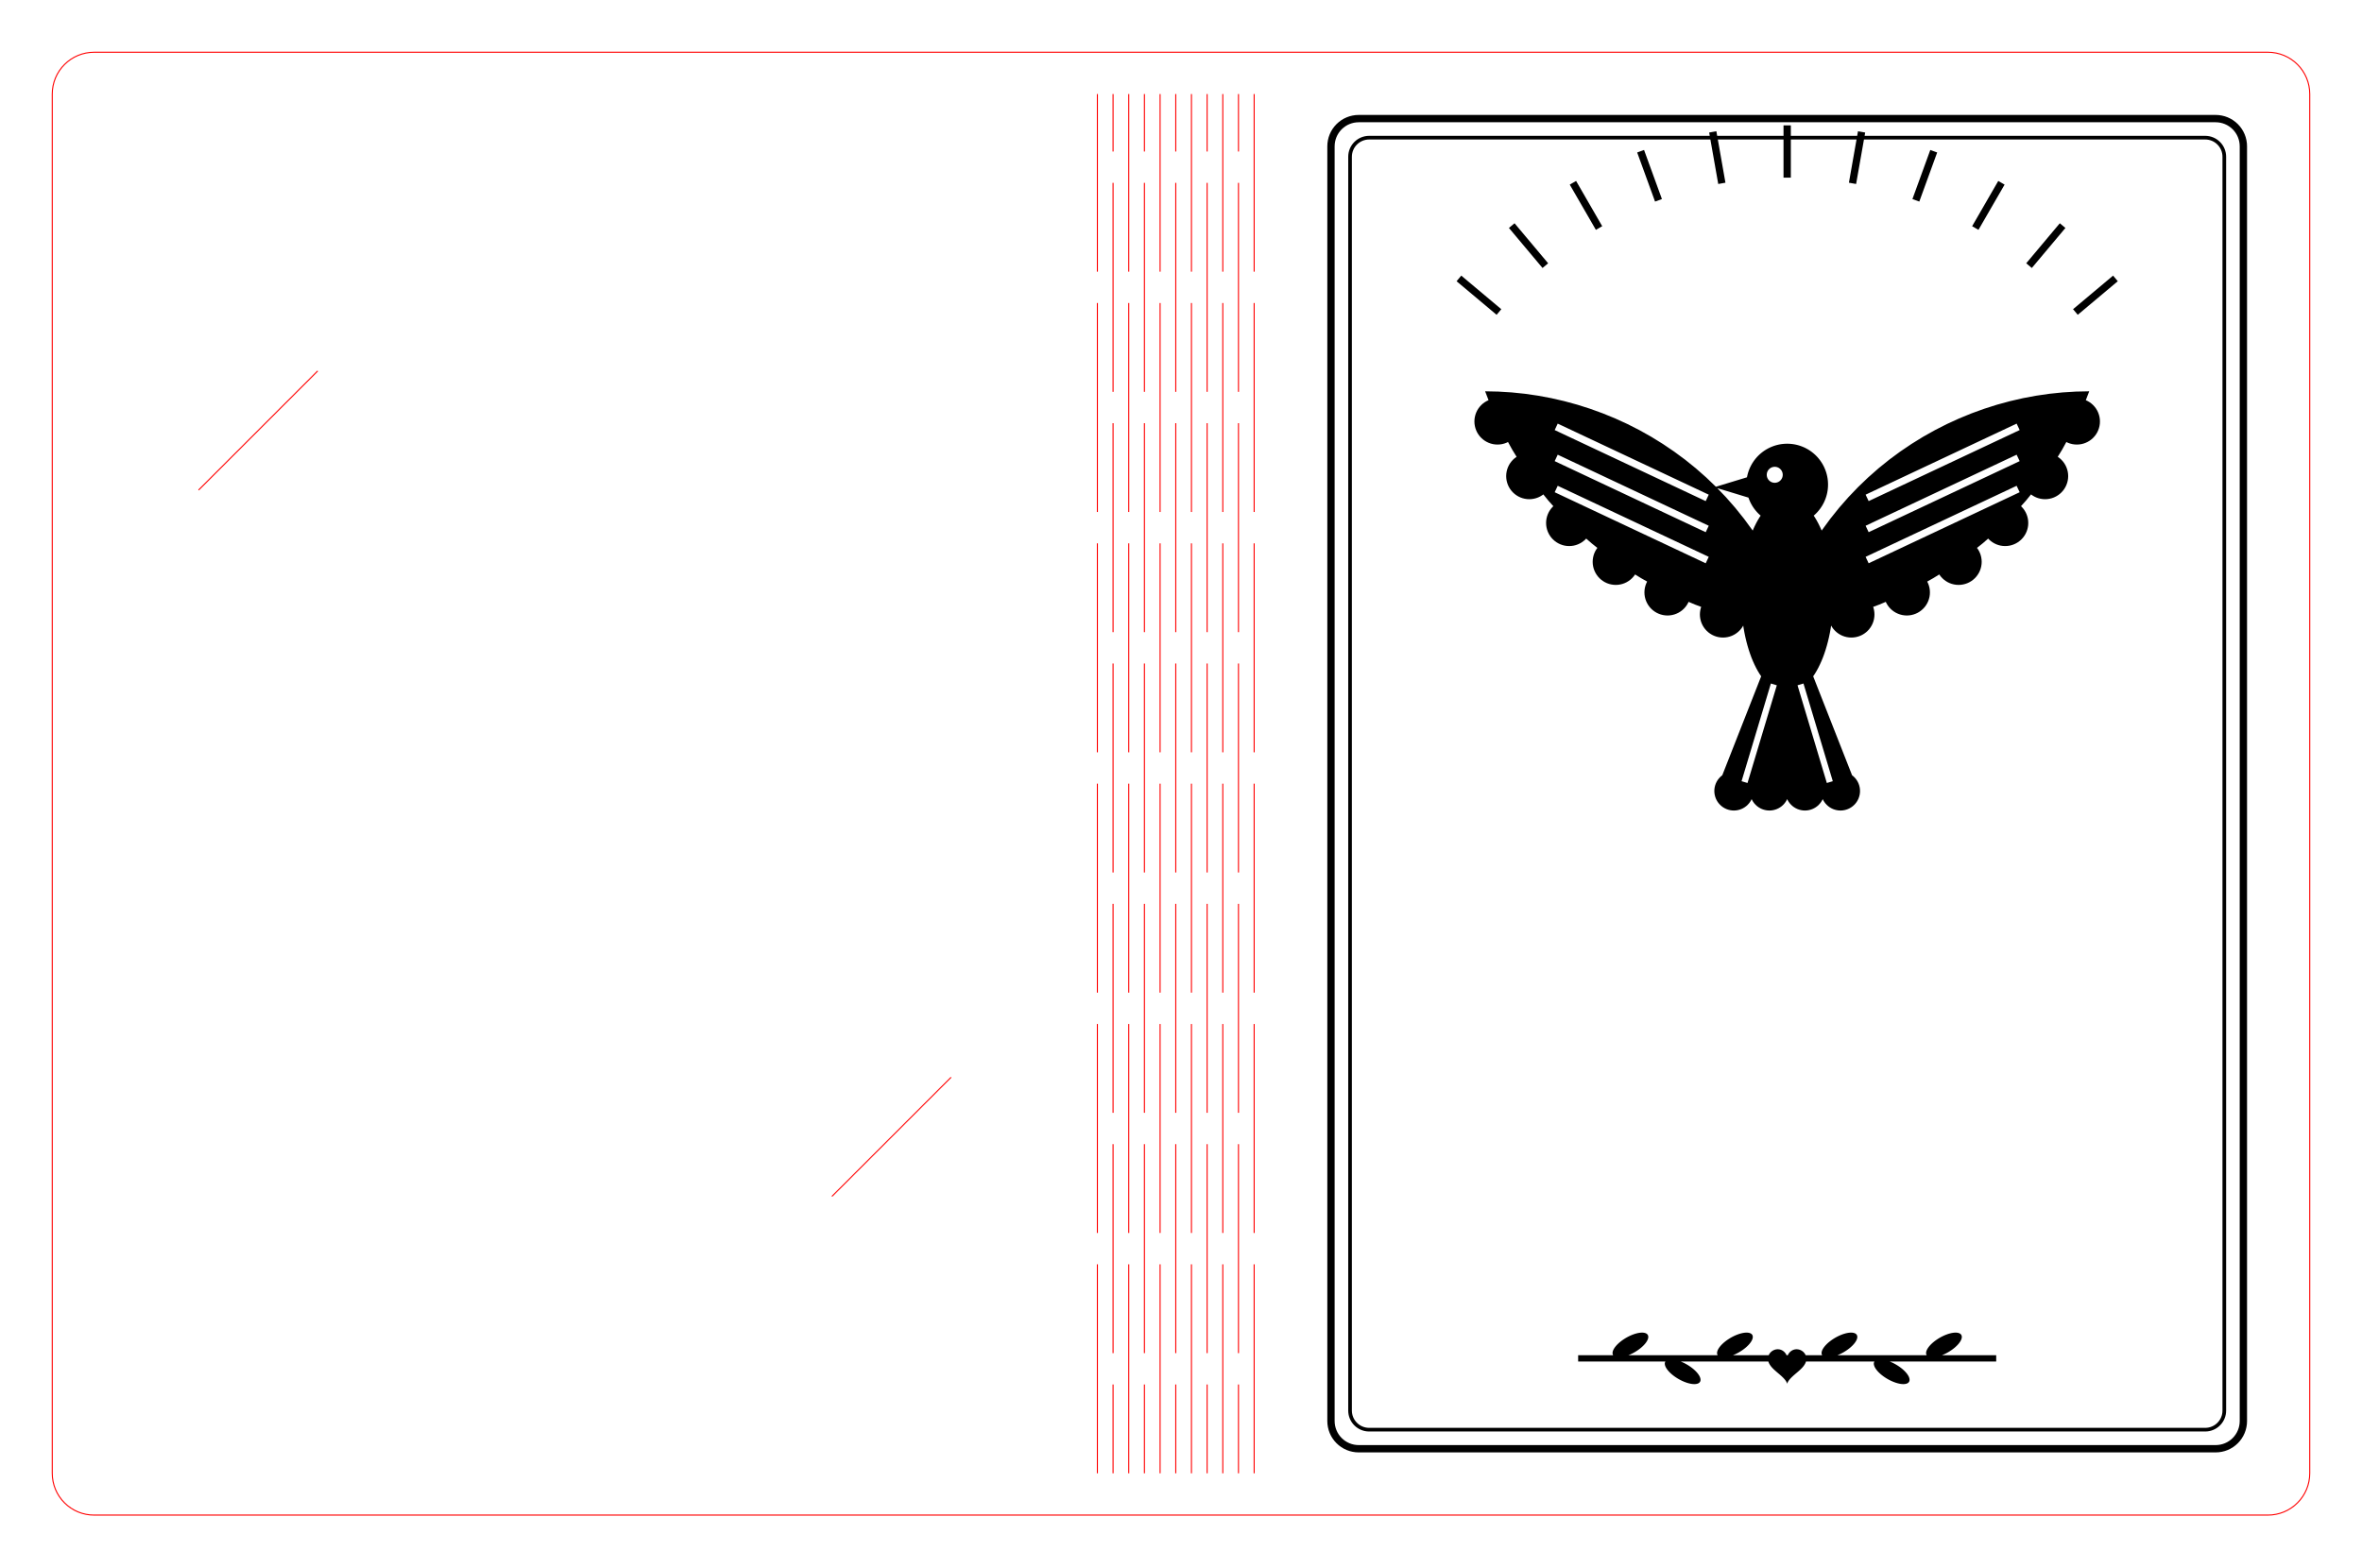
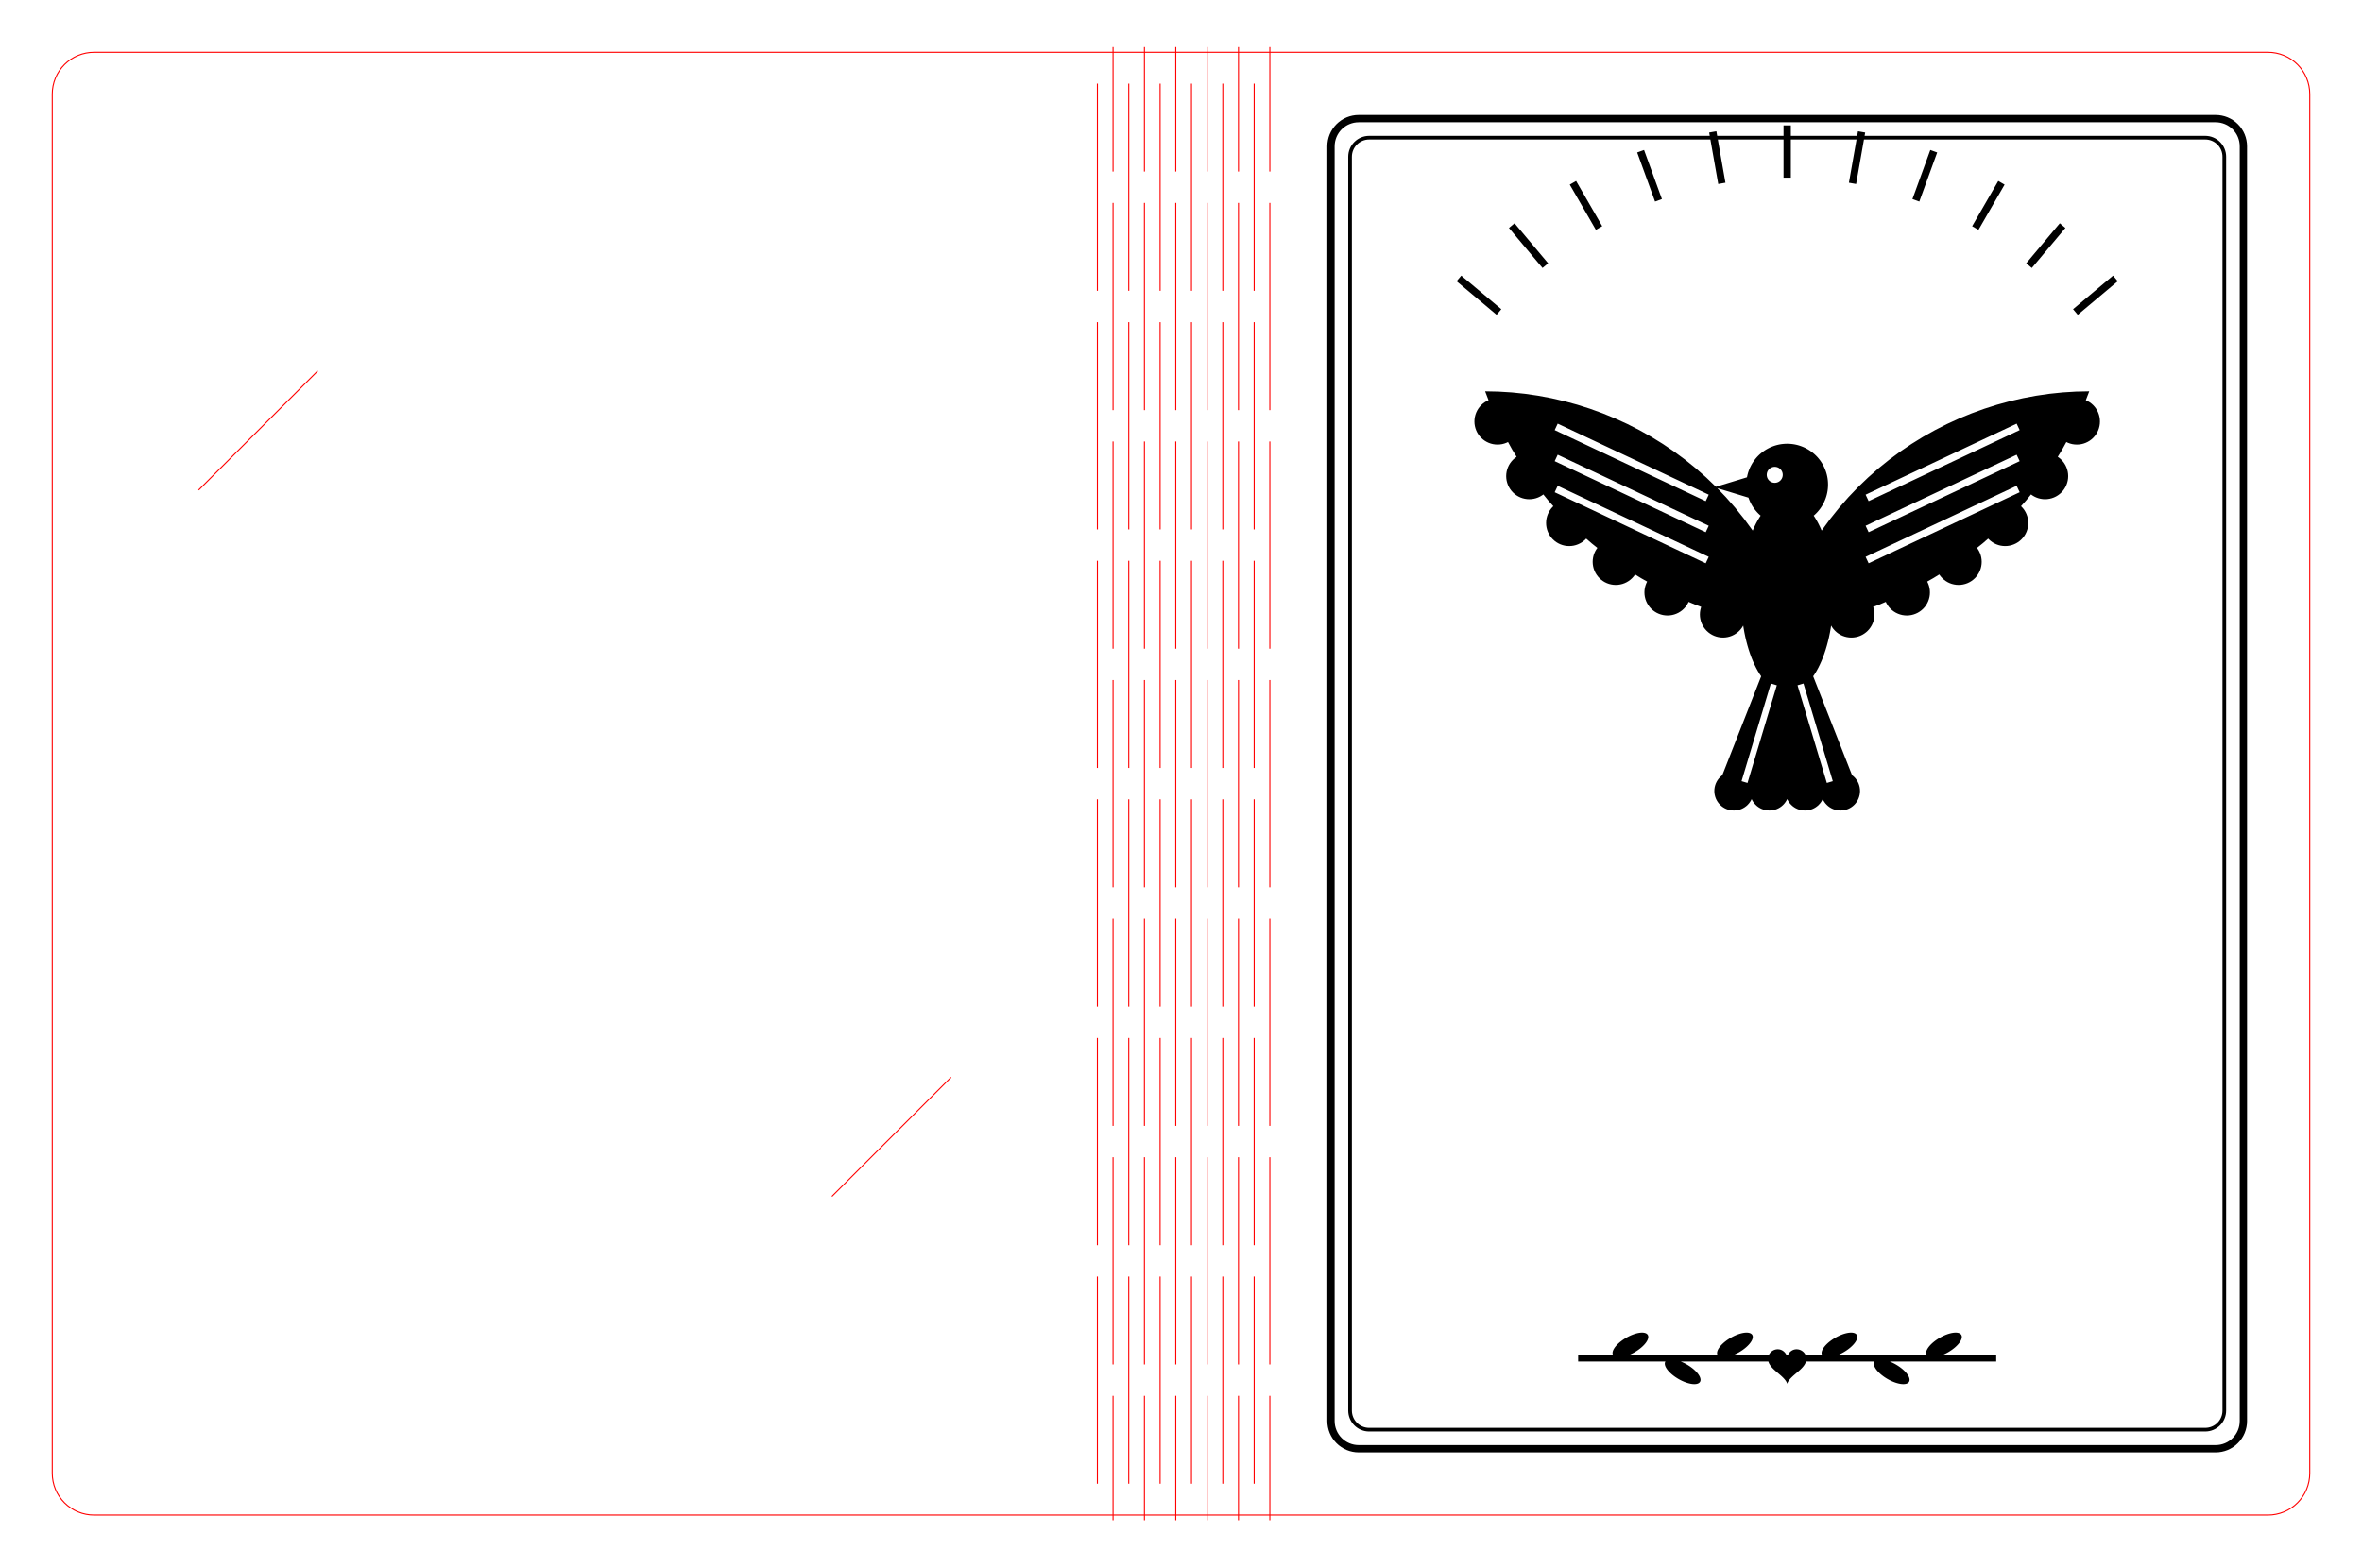
<svg xmlns="http://www.w3.org/2000/svg" width="226.0mm" height="150.0mm" viewBox="0 0 226.000 150.000">
  <g id="gravieren" fill="#000000" fill-rule="evenodd">
    <path d="M129.129,138.871 L128.852,138.772 L128.586,138.646 L128.333,138.494 L128.097,138.319 L127.879,138.121 L127.681,137.903 L127.506,137.667 L127.354,137.414 L127.228,137.148 L127.129,136.871 L127.058,136.585 L127.014,136.294 L127.000,136.000 L127.000,14.000 L127.014,13.706 L127.058,13.415 L127.129,13.129 L127.228,12.852 L127.354,12.586 L127.506,12.333 L127.681,12.097 L127.879,11.879 L128.097,11.681 L128.333,11.506 L128.586,11.354 L128.852,11.228 L129.129,11.129 L129.415,11.058 L129.706,11.014 L130.000,11.000 L212.000,11.000 L212.294,11.014 L212.585,11.058 L212.871,11.129 L213.148,11.228 L213.414,11.354 L213.667,11.506 L213.903,11.681 L214.121,11.879 L214.319,12.097 L214.494,12.333 L214.646,12.586 L214.772,12.852 L214.871,13.129 L214.942,13.415 L214.986,13.706 L215.000,14.000 L215.000,136.000 L214.986,136.294 L214.942,136.585 L214.871,136.871 L214.772,137.148 L214.646,137.414 L214.494,137.667 L214.319,137.903 L214.121,138.121 L213.903,138.319 L213.667,138.494 L213.414,138.646 L213.148,138.772 L212.871,138.871 L212.585,138.942 L212.294,138.986 L212.000,139.000 L130.000,139.000 L129.706,138.986 L129.415,138.942 Z M212.880,138.124 L213.084,138.028 L213.277,137.912 L213.459,137.777 L213.626,137.626 L213.777,137.459 L213.912,137.277 L214.028,137.084 L214.124,136.880 L214.200,136.667 L214.255,136.449 L214.288,136.225 L214.300,135.983 L214.300,14.017 L214.288,13.775 L214.255,13.551 L214.200,13.333 L214.124,13.120 L214.028,12.916 L213.912,12.723 L213.777,12.541 L213.626,12.374 L213.459,12.223 L213.277,12.088 L213.084,11.972 L212.880,11.876 L212.667,11.800 L212.449,11.745 L212.225,11.712 L211.983,11.700 L130.017,11.700 L129.775,11.712 L129.551,11.745 L129.333,11.800 L129.120,11.876 L128.916,11.972 L128.723,12.088 L128.541,12.223 L128.374,12.374 L128.223,12.541 L128.088,12.723 L127.972,12.916 L127.876,13.120 L127.800,13.333 L127.745,13.551 L127.712,13.775 L127.700,14.017 L127.700,135.983 L127.712,136.225 L127.745,136.449 L127.800,136.667 L127.876,136.880 L127.972,137.084 L128.088,137.277 L128.223,137.459 L128.374,137.626 L128.541,137.777 L128.723,137.912 L128.916,138.028 L129.120,138.124 L129.333,138.200 L129.551,138.255 L129.775,138.288 L130.017,138.300 L211.983,138.300 L212.225,138.288 L212.449,138.255 L212.667,138.200 Z M130.235,136.848 L130.057,136.764 L129.889,136.663 L129.731,136.546 L129.586,136.414 L129.454,136.269 L129.337,136.111 L129.236,135.943 L129.152,135.765 L129.086,135.581 L129.038,135.390 L129.010,135.196 L129.000,135.000 L129.000,15.000 L129.010,14.804 L129.038,14.610 L129.086,14.419 L129.152,14.235 L129.236,14.057 L129.337,13.889 L129.454,13.731 L129.586,13.586 L129.731,13.454 L129.889,13.337 L130.057,13.236 L130.235,13.152 L130.419,13.086 L130.610,13.038 L130.804,13.010 L131.000,13.000 L163.592,13.000 L163.536,12.684 L164.225,12.562 L164.302,13.000 L170.650,13.000 L170.650,12.000 L171.350,12.000 L171.350,13.000 L177.698,13.000 L177.775,12.562 L178.464,12.684 L178.408,13.000 L211.000,13.000 L211.196,13.010 L211.390,13.038 L211.581,13.086 L211.765,13.152 L211.943,13.236 L212.111,13.337 L212.269,13.454 L212.414,13.586 L212.546,13.731 L212.663,13.889 L212.764,14.057 L212.848,14.235 L212.914,14.419 L212.962,14.610 L212.990,14.804 L213.000,15.000 L213.000,135.000 L212.990,135.196 L212.962,135.390 L212.914,135.581 L212.848,135.765 L212.764,135.943 L212.663,136.111 L212.546,136.269 L212.414,136.414 L212.269,136.546 L212.111,136.663 L211.943,136.764 L211.765,136.848 L211.581,136.914 L211.390,136.962 L211.196,136.990 L211.000,137.000 L131.000,137.000 L130.804,136.990 L130.610,136.962 L130.419,136.914 Z M211.778,136.455 L211.916,136.372 L212.046,136.275 L212.166,136.166 L212.275,136.046 L212.372,135.916 L212.455,135.778 L212.524,135.631 L212.579,135.479 L212.618,135.322 L212.642,135.162 L212.650,134.991 L212.650,15.009 L212.642,14.838 L212.618,14.678 L212.579,14.521 L212.524,14.369 L212.455,14.222 L212.372,14.084 L212.275,13.954 L212.166,13.834 L212.046,13.725 L211.916,13.628 L211.778,13.545 L211.631,13.476 L211.479,13.421 L211.322,13.382 L211.162,13.358 L210.991,13.350 L178.347,13.350 L177.596,17.608 L176.907,17.486 L177.636,13.350 L171.350,13.350 L171.350,17.000 L170.650,17.000 L170.650,13.350 L164.364,13.350 L165.093,17.486 L164.404,17.608 L163.653,13.350 L131.009,13.350 L130.838,13.358 L130.678,13.382 L130.521,13.421 L130.369,13.476 L130.222,13.545 L130.084,13.628 L129.954,13.725 L129.834,13.834 L129.725,13.954 L129.628,14.084 L129.545,14.222 L129.476,14.369 L129.421,14.521 L129.382,14.678 L129.358,14.838 L129.350,15.009 L129.350,134.991 L129.358,135.162 L129.382,135.322 L129.421,135.479 L129.476,135.631 L129.545,135.778 L129.628,135.916 L129.725,136.046 L129.834,136.166 L129.954,136.275 L130.084,136.372 L130.222,136.455 L130.369,136.524 L130.521,136.579 L130.678,136.618 L130.838,136.642 L131.009,136.650 L210.991,136.650 L211.162,136.642 L211.322,136.618 L211.479,136.579 L211.631,136.524 Z M166.443,77.489 L166.265,77.534 L166.083,77.561 L165.900,77.570 L165.717,77.561 L165.535,77.534 L165.357,77.489 L165.184,77.428 L165.018,77.349 L164.861,77.255 L164.714,77.146 L164.578,77.022 L164.454,76.886 L164.345,76.739 L164.251,76.582 L164.172,76.416 L164.111,76.243 L164.066,76.065 L164.039,75.883 L164.030,75.700 L164.039,75.517 L164.066,75.335 L164.111,75.157 L164.172,74.984 L164.251,74.818 L164.345,74.661 L164.454,74.514 L164.578,74.378 L164.714,74.254 L164.790,74.198 L168.512,64.725 L168.367,64.510 L168.196,64.228 L168.032,63.928 L167.875,63.611 L167.725,63.279 L167.583,62.932 L167.450,62.570 L167.325,62.195 L167.209,61.807 L167.102,61.408 L167.004,60.998 L166.916,60.578 L166.838,60.150 L166.795,59.870 L166.696,60.035 L166.567,60.209 L166.421,60.369 L166.260,60.515 L166.086,60.644 L165.900,60.756 L165.704,60.849 L165.500,60.922 L165.289,60.974 L165.075,61.006 L164.858,61.017 L164.642,61.006 L164.427,60.974 L164.217,60.922 L164.012,60.849 L163.816,60.756 L163.630,60.644 L163.456,60.515 L163.295,60.369 L163.150,60.209 L163.021,60.035 L162.909,59.849 L162.816,59.652 L162.743,59.448 L162.691,59.238 L162.659,59.023 L162.648,58.807 L162.659,58.590 L162.691,58.376 L162.743,58.165 L162.773,58.081 L162.169,57.854 L161.565,57.600 L161.501,57.736 L161.389,57.922 L161.260,58.097 L161.114,58.257 L160.954,58.403 L160.779,58.532 L160.593,58.644 L160.397,58.736 L160.193,58.809 L159.983,58.862 L159.768,58.894 L159.552,58.905 L159.335,58.894 L159.120,58.862 L158.910,58.809 L158.706,58.736 L158.510,58.644 L158.324,58.532 L158.150,58.403 L157.989,58.257 L157.843,58.097 L157.714,57.922 L157.603,57.736 L157.510,57.540 L157.437,57.336 L157.384,57.126 L157.352,56.911 L157.342,56.695 L157.352,56.478 L157.384,56.263 L157.437,56.053 L157.510,55.849 L157.600,55.658 L157.022,55.331 L156.448,54.977 L156.437,54.996 L156.307,55.170 L156.162,55.330 L156.001,55.476 L155.827,55.605 L155.641,55.717 L155.445,55.810 L155.241,55.883 L155.030,55.935 L154.816,55.967 L154.599,55.978 L154.383,55.967 L154.168,55.935 L153.958,55.883 L153.753,55.810 L153.557,55.717 L153.371,55.605 L153.197,55.476 L153.036,55.330 L152.891,55.170 L152.762,54.996 L152.650,54.810 L152.557,54.613 L152.484,54.409 L152.432,54.199 L152.400,53.984 L152.389,53.768 L152.400,53.551 L152.432,53.337 L152.484,53.126 L152.557,52.922 L152.650,52.726 L152.762,52.540 L152.838,52.436 L152.300,52.006 L151.768,51.544 L151.705,51.613 L151.545,51.758 L151.370,51.888 L151.184,51.999 L150.988,52.092 L150.784,52.165 L150.574,52.218 L150.359,52.249 L150.143,52.260 L149.926,52.249 L149.711,52.218 L149.501,52.165 L149.297,52.092 L149.101,51.999 L148.915,51.888 L148.741,51.758 L148.580,51.613 L148.434,51.452 L148.305,51.278 L148.193,51.092 L148.101,50.896 L148.028,50.692 L147.975,50.481 L147.943,50.267 L147.933,50.050 L147.943,49.833 L147.975,49.619 L148.028,49.408 L148.101,49.204 L148.193,49.008 L148.305,48.822 L148.434,48.648 L148.580,48.487 L148.627,48.444 L148.144,47.902 L147.667,47.316 L147.551,47.402 L147.365,47.514 L147.169,47.607 L146.965,47.680 L146.755,47.732 L146.540,47.764 L146.323,47.775 L146.107,47.764 L145.892,47.732 L145.682,47.680 L145.478,47.607 L145.282,47.514 L145.096,47.402 L144.921,47.273 L144.761,47.128 L144.615,46.967 L144.486,46.793 L144.374,46.607 L144.282,46.411 L144.209,46.206 L144.156,45.996 L144.124,45.781 L144.113,45.565 L144.124,45.348 L144.156,45.134 L144.209,44.923 L144.282,44.719 L144.374,44.523 L144.486,44.337 L144.615,44.163 L144.761,44.002 L144.921,43.856 L145.096,43.727 L145.112,43.718 L144.697,43.042 L144.289,42.302 L144.129,42.378 L143.925,42.451 L143.715,42.504 L143.500,42.535 L143.284,42.546 L143.067,42.535 L142.852,42.504 L142.642,42.451 L142.438,42.378 L142.242,42.285 L142.056,42.174 L141.881,42.044 L141.721,41.899 L141.575,41.738 L141.446,41.564 L141.334,41.378 L141.242,41.182 L141.169,40.977 L141.116,40.767 L141.084,40.553 L141.074,40.336 L141.084,40.119 L141.116,39.905 L141.169,39.694 L141.242,39.490 L141.334,39.294 L141.446,39.108 L141.575,38.934 L141.721,38.773 L141.881,38.628 L142.056,38.498 L142.242,38.387 L142.426,38.300 L142.100,37.450 L143.375,37.477 L144.648,37.556 L145.917,37.687 L147.180,37.871 L148.437,38.106 L149.684,38.393 L150.920,38.730 L152.143,39.119 L153.351,39.557 L154.543,40.045 L155.716,40.582 L156.869,41.169 L158.000,41.804 L159.106,42.488 L160.187,43.219 L161.241,43.998 L162.265,44.824 L163.257,45.698 L164.181,46.584 L167.153,45.679 L167.165,45.612 L167.207,45.425 L167.258,45.240 L167.319,45.058 L167.388,44.879 L167.465,44.703 L167.552,44.532 L167.646,44.365 L167.749,44.203 L167.859,44.046 L167.978,43.895 L168.103,43.749 L168.235,43.610 L168.374,43.478 L168.520,43.353 L168.671,43.234 L168.828,43.124 L168.990,43.021 L169.157,42.927 L169.328,42.840 L169.504,42.763 L169.683,42.694 L169.865,42.633 L170.050,42.582 L170.237,42.540 L170.426,42.507 L170.617,42.484 L170.808,42.470 L171.000,42.465 L171.192,42.470 L171.383,42.484 L171.574,42.507 L171.763,42.540 L171.950,42.582 L172.135,42.633 L172.317,42.694 L172.496,42.763 L172.672,42.840 L172.843,42.927 L173.010,43.021 L173.172,43.124 L173.329,43.234 L173.480,43.353 L173.626,43.478 L173.765,43.610 L173.897,43.749 L174.022,43.895 L174.141,44.046 L174.251,44.203 L174.354,44.365 L174.448,44.532 L174.535,44.703 L174.612,44.879 L174.681,45.058 L174.742,45.240 L174.793,45.425 L174.835,45.612 L174.868,45.801 L174.891,45.992 L174.905,46.183 L174.910,46.375 L174.905,46.567 L174.891,46.758 L174.868,46.949 L174.835,47.138 L174.793,47.325 L174.742,47.510 L174.681,47.692 L174.612,47.871 L174.535,48.047 L174.448,48.218 L174.354,48.385 L174.251,48.547 L174.141,48.704 L174.022,48.855 L173.897,49.001 L173.765,49.140 L173.626,49.272 L173.538,49.348 L173.633,49.490 L173.804,49.772 L173.968,50.072 L174.125,50.389 L174.275,50.721 L174.299,50.779 L174.316,50.753 L175.124,49.652 L175.972,48.595 L176.859,47.583 L177.784,46.617 L178.743,45.698 L179.735,44.824 L180.759,43.998 L181.813,43.219 L182.894,42.488 L184.000,41.804 L185.131,41.169 L186.284,40.582 L187.457,40.045 L188.649,39.557 L189.857,39.119 L191.080,38.730 L192.316,38.393 L193.563,38.106 L194.820,37.871 L196.083,37.687 L197.352,37.556 L198.625,37.477 L199.900,37.450 L199.574,38.300 L199.758,38.387 L199.944,38.498 L200.119,38.628 L200.279,38.773 L200.425,38.934 L200.554,39.108 L200.666,39.294 L200.758,39.490 L200.831,39.694 L200.884,39.905 L200.916,40.119 L200.926,40.336 L200.916,40.553 L200.884,40.767 L200.831,40.977 L200.758,41.182 L200.666,41.378 L200.554,41.564 L200.425,41.738 L200.279,41.899 L200.119,42.044 L199.944,42.174 L199.758,42.285 L199.562,42.378 L199.358,42.451 L199.148,42.504 L198.933,42.535 L198.716,42.546 L198.500,42.535 L198.285,42.504 L198.075,42.451 L197.871,42.378 L197.711,42.302 L197.303,43.042 L196.888,43.718 L196.904,43.727 L197.079,43.856 L197.239,44.002 L197.385,44.163 L197.514,44.337 L197.626,44.523 L197.718,44.719 L197.791,44.923 L197.844,45.134 L197.876,45.348 L197.887,45.565 L197.876,45.781 L197.844,45.996 L197.791,46.206 L197.718,46.411 L197.626,46.607 L197.514,46.793 L197.385,46.967 L197.239,47.128 L197.079,47.273 L196.904,47.402 L196.718,47.514 L196.522,47.607 L196.318,47.680 L196.108,47.732 L195.893,47.764 L195.677,47.775 L195.460,47.764 L195.245,47.732 L195.035,47.680 L194.831,47.607 L194.635,47.514 L194.449,47.402 L194.333,47.316 L193.856,47.902 L193.373,48.444 L193.420,48.487 L193.566,48.648 L193.695,48.822 L193.807,49.008 L193.899,49.204 L193.972,49.408 L194.025,49.619 L194.057,49.833 L194.067,50.050 L194.057,50.267 L194.025,50.481 L193.972,50.692 L193.899,50.896 L193.807,51.092 L193.695,51.278 L193.566,51.452 L193.420,51.613 L193.259,51.758 L193.085,51.888 L192.899,51.999 L192.703,52.092 L192.499,52.165 L192.289,52.218 L192.074,52.249 L191.857,52.260 L191.641,52.249 L191.426,52.218 L191.216,52.165 L191.012,52.092 L190.816,51.999 L190.630,51.888 L190.455,51.758 L190.295,51.613 L190.232,51.544 L189.700,52.006 L189.162,52.436 L189.238,52.540 L189.350,52.726 L189.443,52.922 L189.516,53.126 L189.568,53.337 L189.600,53.551 L189.611,53.768 L189.600,53.984 L189.568,54.199 L189.516,54.409 L189.443,54.613 L189.350,54.810 L189.238,54.996 L189.109,55.170 L188.964,55.330 L188.803,55.476 L188.629,55.605 L188.443,55.717 L188.247,55.810 L188.042,55.883 L187.832,55.935 L187.617,55.967 L187.401,55.978 L187.184,55.967 L186.970,55.935 L186.759,55.883 L186.555,55.810 L186.359,55.717 L186.173,55.605 L185.999,55.476 L185.838,55.330 L185.693,55.170 L185.563,54.996 L185.552,54.977 L184.978,55.331 L184.400,55.658 L184.490,55.849 L184.563,56.053 L184.616,56.263 L184.648,56.478 L184.658,56.695 L184.648,56.911 L184.616,57.126 L184.563,57.336 L184.490,57.540 L184.397,57.736 L184.286,57.922 L184.157,58.097 L184.011,58.257 L183.850,58.403 L183.676,58.532 L183.490,58.644 L183.294,58.736 L183.090,58.809 L182.880,58.862 L182.665,58.894 L182.448,58.905 L182.232,58.894 L182.017,58.862 L181.807,58.809 L181.603,58.736 L181.407,58.644 L181.221,58.532 L181.046,58.403 L180.886,58.257 L180.740,58.097 L180.611,57.922 L180.499,57.736 L180.435,57.600 L179.831,57.854 L179.227,58.081 L179.257,58.165 L179.309,58.376 L179.341,58.590 L179.352,58.807 L179.341,59.023 L179.309,59.238 L179.257,59.448 L179.184,59.652 L179.091,59.849 L178.979,60.035 L178.850,60.209 L178.705,60.369 L178.544,60.515 L178.370,60.644 L178.184,60.756 L177.988,60.849 L177.783,60.922 L177.573,60.974 L177.358,61.006 L177.142,61.017 L176.925,61.006 L176.711,60.974 L176.500,60.922 L176.296,60.849 L176.100,60.756 L175.914,60.644 L175.740,60.515 L175.579,60.369 L175.433,60.209 L175.304,60.035 L175.205,59.870 L175.162,60.150 L175.084,60.578 L174.996,60.998 L174.898,61.408 L174.791,61.807 L174.675,62.195 L174.550,62.570 L174.417,62.932 L174.275,63.279 L174.125,63.611 L173.968,63.928 L173.804,64.228 L173.633,64.510 L173.488,64.725 L177.210,74.198 L177.286,74.254 L177.422,74.378 L177.546,74.514 L177.655,74.661 L177.749,74.818 L177.828,74.984 L177.889,75.157 L177.934,75.335 L177.961,75.517 L177.970,75.700 L177.961,75.883 L177.934,76.065 L177.889,76.243 L177.828,76.416 L177.749,76.582 L177.655,76.739 L177.546,76.886 L177.422,77.022 L177.286,77.146 L177.139,77.255 L176.982,77.349 L176.816,77.428 L176.643,77.489 L176.465,77.534 L176.283,77.561 L176.100,77.570 L175.917,77.561 L175.735,77.534 L175.557,77.489 L175.384,77.428 L175.218,77.349 L175.061,77.255 L174.914,77.146 L174.778,77.022 L174.654,76.886 L174.545,76.739 L174.451,76.582 L174.400,76.474 L174.349,76.582 L174.255,76.739 L174.146,76.886 L174.022,77.022 L173.886,77.146 L173.739,77.255 L173.582,77.349 L173.416,77.428 L173.243,77.489 L173.065,77.534 L172.883,77.561 L172.700,77.570 L172.517,77.561 L172.335,77.534 L172.157,77.489 L171.984,77.428 L171.818,77.349 L171.661,77.255 L171.514,77.146 L171.378,77.022 L171.254,76.886 L171.145,76.739 L171.051,76.582 L171.000,76.474 L170.949,76.582 L170.855,76.739 L170.746,76.886 L170.622,77.022 L170.486,77.146 L170.339,77.255 L170.182,77.349 L170.016,77.428 L169.843,77.489 L169.665,77.534 L169.483,77.561 L169.300,77.570 L169.117,77.561 L168.935,77.534 L168.757,77.489 L168.584,77.428 L168.418,77.349 L168.261,77.255 L168.114,77.146 L167.978,77.022 L167.854,76.886 L167.745,76.739 L167.651,76.582 L167.600,76.474 L167.549,76.582 L167.455,76.739 L167.346,76.886 L167.222,77.022 L167.086,77.146 L166.939,77.255 L166.782,77.349 L166.616,77.428 Z M167.749,48.547 L167.646,48.385 L167.552,48.218 L167.465,48.047 L167.388,47.871 L167.319,47.692 L167.296,47.624 L164.310,46.715 L165.141,47.583 L166.028,48.595 L166.876,49.652 L167.684,50.753 L167.701,50.779 L167.725,50.721 L167.875,50.389 L168.032,50.072 L168.196,49.772 L168.367,49.490 L168.462,49.348 L168.374,49.272 L168.235,49.140 L168.103,49.001 L167.978,48.855 L167.859,48.704 Z M169.440,65.415 L166.635,74.765 L167.205,74.935 L170.010,65.585 Z M171.990,65.585 L174.795,74.935 L175.365,74.765 L172.560,65.415 Z M163.495,53.292 L149.045,46.492 L148.755,47.108 L163.205,53.908 Z M178.795,53.908 L193.245,47.108 L192.955,46.492 L178.505,53.292 Z M163.495,50.317 L149.045,43.517 L148.755,44.133 L163.205,50.933 Z M178.795,50.933 L193.245,44.133 L192.955,43.517 L178.505,50.317 Z M170.560,45.291 L170.542,45.218 L170.517,45.147 L170.485,45.079 L170.446,45.015 L170.401,44.955 L170.351,44.899 L170.295,44.849 L170.235,44.804 L170.171,44.765 L170.103,44.733 L170.032,44.708 L169.959,44.690 L169.885,44.679 L169.810,44.675 L169.735,44.679 L169.661,44.690 L169.588,44.708 L169.517,44.733 L169.449,44.765 L169.385,44.804 L169.325,44.849 L169.269,44.899 L169.219,44.955 L169.174,45.015 L169.135,45.079 L169.103,45.147 L169.078,45.218 L169.060,45.291 L169.049,45.365 L169.045,45.440 L169.049,45.515 L169.060,45.589 L169.078,45.662 L169.103,45.733 L169.135,45.801 L169.174,45.865 L169.219,45.925 L169.269,45.981 L169.325,46.031 L169.385,46.076 L169.449,46.115 L169.517,46.147 L169.588,46.172 L169.661,46.190 L169.735,46.201 L169.810,46.205 L169.885,46.201 L169.959,46.190 L170.032,46.172 L170.103,46.147 L170.171,46.115 L170.235,46.076 L170.295,46.031 L170.351,45.981 L170.401,45.925 L170.446,45.865 L170.485,45.801 L170.517,45.733 L170.542,45.662 L170.560,45.589 L170.571,45.515 L170.575,45.440 L170.571,45.365 Z M163.205,47.958 L163.495,47.342 L149.045,40.542 L148.755,41.158 Z M178.505,47.342 L178.795,47.958 L193.245,41.158 L192.955,40.542 Z M139.367,26.914 L139.817,26.378 L143.647,29.592 L143.197,30.128 Z M144.378,21.817 L144.914,21.367 L148.128,25.197 L147.592,25.647 Z M150.197,17.668 L150.803,17.318 L153.303,21.648 L152.697,21.998 Z M156.648,14.592 L157.306,14.353 L159.016,19.051 L158.358,19.291 Z M182.431,132.417 L182.383,132.432 L182.332,132.444 L182.278,132.453 L182.221,132.460 L182.160,132.463 L182.097,132.464 L182.032,132.462 L181.963,132.457 L181.893,132.449 L181.820,132.438 L181.746,132.425 L181.669,132.408 L181.591,132.389 L181.512,132.368 L181.431,132.344 L181.349,132.317 L181.267,132.287 L181.184,132.256 L181.100,132.222 L181.016,132.185 L180.932,132.147 L180.848,132.106 L180.765,132.064 L180.682,132.019 L180.600,131.973 L180.519,131.925 L180.439,131.875 L180.360,131.824 L180.283,131.772 L180.208,131.719 L180.135,131.664 L180.063,131.609 L179.994,131.553 L179.927,131.496 L179.863,131.438 L179.802,131.381 L179.744,131.323 L179.688,131.265 L179.636,131.207 L179.587,131.149 L179.541,131.091 L179.499,131.034 L179.461,130.977 L179.426,130.922 L179.395,130.867 L179.368,130.813 L179.345,130.760 L179.326,130.708 L179.311,130.658 L179.300,130.610 L179.293,130.562 L179.290,130.517 L179.291,130.474 L179.297,130.432 L179.306,130.393 L179.320,130.355 L179.337,130.320 L179.350,130.300 L172.801,130.300 L172.797,130.316 L172.773,130.384 L172.744,130.453 L172.710,130.520 L172.672,130.587 L172.629,130.653 L172.583,130.718 L172.533,130.783 L172.479,130.847 L172.422,130.909 L172.363,130.971 L172.302,131.032 L172.238,131.093 L172.173,131.152 L172.108,131.211 L172.041,131.269 L171.974,131.327 L171.908,131.384 L171.842,131.440 L171.777,131.495 L171.713,131.550 L171.651,131.605 L171.590,131.658 L171.532,131.711 L171.477,131.764 L171.424,131.815 L171.374,131.865 L171.327,131.914 L171.283,131.963 L171.243,132.009 L171.206,132.055 L171.172,132.099 L171.142,132.140 L171.115,132.181 L171.092,132.218 L171.072,132.254 L171.054,132.287 L171.040,132.318 L171.028,132.346 L171.019,132.371 L171.012,132.393 L171.007,132.412 L171.004,132.427 L171.002,132.439 L171.000,132.448 L171.000,132.453 L171.000,132.455 L171.000,132.453 L171.000,132.448 L170.998,132.439 L170.996,132.427 L170.993,132.412 L170.988,132.393 L170.981,132.371 L170.972,132.346 L170.960,132.318 L170.946,132.287 L170.928,132.254 L170.908,132.218 L170.885,132.181 L170.858,132.140 L170.828,132.099 L170.794,132.055 L170.757,132.009 L170.717,131.963 L170.673,131.914 L170.626,131.865 L170.576,131.815 L170.523,131.764 L170.468,131.711 L170.410,131.658 L170.349,131.605 L170.287,131.550 L170.223,131.495 L170.158,131.440 L170.092,131.384 L170.026,131.327 L169.959,131.269 L169.892,131.211 L169.827,131.152 L169.762,131.093 L169.698,131.032 L169.637,130.971 L169.578,130.909 L169.521,130.847 L169.467,130.783 L169.417,130.718 L169.371,130.653 L169.328,130.587 L169.290,130.520 L169.256,130.453 L169.227,130.384 L169.203,130.316 L169.199,130.300 L160.805,130.300 L160.816,130.304 L160.900,130.338 L160.984,130.375 L161.068,130.413 L161.152,130.454 L161.235,130.496 L161.318,130.541 L161.400,130.587 L161.481,130.635 L161.561,130.685 L161.640,130.736 L161.717,130.788 L161.792,130.841 L161.865,130.896 L161.937,130.951 L162.006,131.007 L162.073,131.064 L162.137,131.122 L162.198,131.179 L162.256,131.237 L162.312,131.295 L162.364,131.353 L162.413,131.411 L162.459,131.469 L162.501,131.526 L162.539,131.583 L162.574,131.638 L162.605,131.693 L162.632,131.747 L162.655,131.800 L162.674,131.852 L162.689,131.902 L162.700,131.950 L162.707,131.998 L162.710,132.043 L162.709,132.086 L162.703,132.128 L162.694,132.167 L162.680,132.205 L162.663,132.240 L162.641,132.273 L162.616,132.303 L162.586,132.331 L162.553,132.357 L162.516,132.380 L162.475,132.400 L162.431,132.417 L162.383,132.432 L162.332,132.444 L162.278,132.453 L162.221,132.460 L162.160,132.463 L162.097,132.464 L162.032,132.462 L161.963,132.457 L161.893,132.449 L161.820,132.438 L161.746,132.425 L161.669,132.408 L161.591,132.389 L161.512,132.368 L161.431,132.344 L161.349,132.317 L161.267,132.287 L161.184,132.256 L161.100,132.222 L161.016,132.185 L160.932,132.147 L160.848,132.106 L160.765,132.064 L160.682,132.019 L160.600,131.973 L160.519,131.925 L160.439,131.875 L160.360,131.824 L160.283,131.772 L160.208,131.719 L160.135,131.664 L160.063,131.609 L159.994,131.553 L159.927,131.496 L159.863,131.438 L159.802,131.381 L159.744,131.323 L159.688,131.265 L159.636,131.207 L159.587,131.149 L159.541,131.091 L159.499,131.034 L159.461,130.977 L159.426,130.922 L159.395,130.867 L159.368,130.813 L159.345,130.760 L159.326,130.708 L159.311,130.658 L159.300,130.610 L159.293,130.562 L159.290,130.517 L159.291,130.474 L159.297,130.432 L159.306,130.393 L159.320,130.355 L159.337,130.320 L159.350,130.300 L151.000,130.300 L151.000,129.700 L154.350,129.700 L154.337,129.680 L154.320,129.645 L154.306,129.607 L154.297,129.568 L154.291,129.526 L154.290,129.483 L154.293,129.438 L154.300,129.390 L154.311,129.342 L154.326,129.292 L154.345,129.240 L154.368,129.187 L154.395,129.133 L154.426,129.078 L154.461,129.023 L154.499,128.966 L154.541,128.909 L154.587,128.851 L154.636,128.793 L154.688,128.735 L154.744,128.677 L154.802,128.619 L154.863,128.562 L154.927,128.504 L154.994,128.447 L155.063,128.391 L155.135,128.336 L155.208,128.281 L155.283,128.228 L155.360,128.176 L155.439,128.125 L155.519,128.075 L155.600,128.027 L155.682,127.981 L155.765,127.936 L155.848,127.894 L155.932,127.853 L156.016,127.815 L156.100,127.778 L156.184,127.744 L156.267,127.713 L156.349,127.683 L156.431,127.656 L156.512,127.632 L156.591,127.611 L156.669,127.592 L156.746,127.575 L156.820,127.562 L156.893,127.551 L156.963,127.543 L157.032,127.538 L157.097,127.536 L157.160,127.537 L157.221,127.540 L157.278,127.547 L157.332,127.556 L157.383,127.568 L157.431,127.583 L157.475,127.600 L157.516,127.620 L157.553,127.643 L157.586,127.669 L157.616,127.697 L157.641,127.727 L157.663,127.760 L157.680,127.795 L157.694,127.833 L157.703,127.872 L157.709,127.914 L157.710,127.957 L157.707,128.002 L157.700,128.050 L157.689,128.098 L157.674,128.148 L157.655,128.200 L157.632,128.253 L157.605,128.307 L157.574,128.362 L157.539,128.417 L157.501,128.474 L157.459,128.531 L157.413,128.589 L157.364,128.647 L157.312,128.705 L157.256,128.763 L157.198,128.821 L157.137,128.878 L157.073,128.936 L157.006,128.993 L156.937,129.049 L156.865,129.104 L156.792,129.159 L156.717,129.212 L156.640,129.264 L156.561,129.315 L156.481,129.365 L156.400,129.413 L156.318,129.459 L156.235,129.504 L156.152,129.546 L156.068,129.587 L155.984,129.625 L155.900,129.662 L155.816,129.696 L155.805,129.700 L164.350,129.700 L164.337,129.680 L164.320,129.645 L164.306,129.607 L164.297,129.568 L164.291,129.526 L164.290,129.483 L164.293,129.438 L164.300,129.390 L164.311,129.342 L164.326,129.292 L164.345,129.240 L164.368,129.187 L164.395,129.133 L164.426,129.078 L164.461,129.023 L164.499,128.966 L164.541,128.909 L164.587,128.851 L164.636,128.793 L164.688,128.735 L164.744,128.677 L164.802,128.619 L164.863,128.562 L164.927,128.504 L164.994,128.447 L165.063,128.391 L165.135,128.336 L165.208,128.281 L165.283,128.228 L165.360,128.176 L165.439,128.125 L165.519,128.075 L165.600,128.027 L165.682,127.981 L165.765,127.936 L165.848,127.894 L165.932,127.853 L166.016,127.815 L166.100,127.778 L166.184,127.744 L166.267,127.713 L166.349,127.683 L166.431,127.656 L166.512,127.632 L166.591,127.611 L166.669,127.592 L166.746,127.575 L166.820,127.562 L166.893,127.551 L166.963,127.543 L167.032,127.538 L167.097,127.536 L167.160,127.537 L167.221,127.540 L167.278,127.547 L167.332,127.556 L167.383,127.568 L167.431,127.583 L167.475,127.600 L167.516,127.620 L167.553,127.643 L167.586,127.669 L167.616,127.697 L167.641,127.727 L167.663,127.760 L167.680,127.795 L167.694,127.833 L167.703,127.872 L167.709,127.914 L167.710,127.957 L167.707,128.002 L167.700,128.050 L167.689,128.098 L167.674,128.148 L167.655,128.200 L167.632,128.253 L167.605,128.307 L167.574,128.362 L167.539,128.417 L167.501,128.474 L167.459,128.531 L167.413,128.589 L167.364,128.647 L167.312,128.705 L167.256,128.763 L167.198,128.821 L167.137,128.878 L167.073,128.936 L167.006,128.993 L166.937,129.049 L166.865,129.104 L166.792,129.159 L166.717,129.212 L166.640,129.264 L166.561,129.315 L166.481,129.365 L166.400,129.413 L166.318,129.459 L166.235,129.504 L166.152,129.546 L166.068,129.587 L165.984,129.625 L165.900,129.662 L165.816,129.696 L165.805,129.700 L169.231,129.700 L169.256,129.646 L169.290,129.586 L169.328,129.529 L169.371,129.474 L169.417,129.422 L169.467,129.374 L169.521,129.330 L169.578,129.289 L169.637,129.253 L169.698,129.221 L169.762,129.193 L169.827,129.170 L169.892,129.153 L169.959,129.140 L170.026,129.132 L170.092,129.129 L170.158,129.131 L170.223,129.138 L170.287,129.149 L170.349,129.165 L170.410,129.186 L170.468,129.210 L170.523,129.238 L170.576,129.270 L170.626,129.304 L170.673,129.341 L170.717,129.380 L170.757,129.421 L170.794,129.463 L170.828,129.506 L170.858,129.549 L170.885,129.592 L170.908,129.634 L170.928,129.675 L170.939,129.700 L171.061,129.700 L171.072,129.675 L171.092,129.634 L171.115,129.592 L171.142,129.549 L171.172,129.506 L171.206,129.463 L171.243,129.421 L171.283,129.380 L171.327,129.341 L171.374,129.304 L171.424,129.270 L171.477,129.238 L171.532,129.210 L171.590,129.186 L171.651,129.165 L171.713,129.149 L171.777,129.138 L171.842,129.131 L171.908,129.129 L171.974,129.132 L172.041,129.140 L172.108,129.153 L172.173,129.170 L172.238,129.193 L172.302,129.221 L172.363,129.253 L172.422,129.289 L172.479,129.330 L172.533,129.374 L172.583,129.422 L172.629,129.474 L172.672,129.529 L172.710,129.586 L172.744,129.646 L172.769,129.700 L174.350,129.700 L174.337,129.680 L174.320,129.645 L174.306,129.607 L174.297,129.568 L174.291,129.526 L174.290,129.483 L174.293,129.438 L174.300,129.390 L174.311,129.342 L174.326,129.292 L174.345,129.240 L174.368,129.187 L174.395,129.133 L174.426,129.078 L174.461,129.023 L174.499,128.966 L174.541,128.909 L174.587,128.851 L174.636,128.793 L174.688,128.735 L174.744,128.677 L174.802,128.619 L174.863,128.562 L174.927,128.504 L174.994,128.447 L175.063,128.391 L175.135,128.336 L175.208,128.281 L175.283,128.228 L175.360,128.176 L175.439,128.125 L175.519,128.075 L175.600,128.027 L175.682,127.981 L175.765,127.936 L175.848,127.894 L175.932,127.853 L176.016,127.815 L176.100,127.778 L176.184,127.744 L176.267,127.713 L176.349,127.683 L176.431,127.656 L176.512,127.632 L176.591,127.611 L176.669,127.592 L176.746,127.575 L176.820,127.562 L176.893,127.551 L176.963,127.543 L177.032,127.538 L177.097,127.536 L177.160,127.537 L177.221,127.540 L177.278,127.547 L177.332,127.556 L177.383,127.568 L177.431,127.583 L177.475,127.600 L177.516,127.620 L177.553,127.643 L177.586,127.669 L177.616,127.697 L177.641,127.727 L177.663,127.760 L177.680,127.795 L177.694,127.833 L177.703,127.872 L177.709,127.914 L177.710,127.957 L177.707,128.002 L177.700,128.050 L177.689,128.098 L177.674,128.148 L177.655,128.200 L177.632,128.253 L177.605,128.307 L177.574,128.362 L177.539,128.417 L177.501,128.474 L177.459,128.531 L177.413,128.589 L177.364,128.647 L177.312,128.705 L177.256,128.763 L177.198,128.821 L177.137,128.878 L177.073,128.936 L177.006,128.993 L176.937,129.049 L176.865,129.104 L176.792,129.159 L176.717,129.212 L176.640,129.264 L176.561,129.315 L176.481,129.365 L176.400,129.413 L176.318,129.459 L176.235,129.504 L176.152,129.546 L176.068,129.587 L175.984,129.625 L175.900,129.662 L175.816,129.696 L175.805,129.700 L184.350,129.700 L184.337,129.680 L184.320,129.645 L184.306,129.607 L184.297,129.568 L184.291,129.526 L184.290,129.483 L184.293,129.438 L184.300,129.390 L184.311,129.342 L184.326,129.292 L184.345,129.240 L184.368,129.187 L184.395,129.133 L184.426,129.078 L184.461,129.023 L184.499,128.966 L184.541,128.909 L184.587,128.851 L184.636,128.793 L184.688,128.735 L184.744,128.677 L184.802,128.619 L184.863,128.562 L184.927,128.504 L184.994,128.447 L185.063,128.391 L185.135,128.336 L185.208,128.281 L185.283,128.228 L185.360,128.176 L185.439,128.125 L185.519,128.075 L185.600,128.027 L185.682,127.981 L185.765,127.936 L185.848,127.894 L185.932,127.853 L186.016,127.815 L186.100,127.778 L186.184,127.744 L186.267,127.713 L186.349,127.683 L186.431,127.656 L186.512,127.632 L186.591,127.611 L186.669,127.592 L186.746,127.575 L186.820,127.562 L186.893,127.551 L186.963,127.543 L187.032,127.538 L187.097,127.536 L187.160,127.537 L187.221,127.540 L187.278,127.547 L187.332,127.556 L187.383,127.568 L187.431,127.583 L187.475,127.600 L187.516,127.620 L187.553,127.643 L187.586,127.669 L187.616,127.697 L187.641,127.727 L187.663,127.760 L187.680,127.795 L187.694,127.833 L187.703,127.872 L187.709,127.914 L187.710,127.957 L187.707,128.002 L187.700,128.050 L187.689,128.098 L187.674,128.148 L187.655,128.200 L187.632,128.253 L187.605,128.307 L187.574,128.362 L187.539,128.417 L187.501,128.474 L187.459,128.531 L187.413,128.589 L187.364,128.647 L187.312,128.705 L187.256,128.763 L187.198,128.821 L187.137,128.878 L187.073,128.936 L187.006,128.993 L186.937,129.049 L186.865,129.104 L186.792,129.159 L186.717,129.212 L186.640,129.264 L186.561,129.315 L186.481,129.365 L186.400,129.413 L186.318,129.459 L186.235,129.504 L186.152,129.546 L186.068,129.587 L185.984,129.625 L185.900,129.662 L185.816,129.696 L185.805,129.700 L191.000,129.700 L191.000,130.300 L180.805,130.300 L180.816,130.304 L180.900,130.338 L180.984,130.375 L181.068,130.413 L181.152,130.454 L181.235,130.496 L181.318,130.541 L181.400,130.587 L181.481,130.635 L181.561,130.685 L181.640,130.736 L181.717,130.788 L181.792,130.841 L181.865,130.896 L181.937,130.951 L182.006,131.007 L182.073,131.064 L182.137,131.122 L182.198,131.179 L182.256,131.237 L182.312,131.295 L182.364,131.353 L182.413,131.411 L182.459,131.469 L182.501,131.526 L182.539,131.583 L182.574,131.638 L182.605,131.693 L182.632,131.747 L182.655,131.800 L182.674,131.852 L182.689,131.902 L182.700,131.950 L182.707,131.998 L182.710,132.043 L182.709,132.086 L182.703,132.128 L182.694,132.167 L182.680,132.205 L182.663,132.240 L182.641,132.273 L182.616,132.303 L182.586,132.331 L182.553,132.357 L182.516,132.380 L182.475,132.400 Z M202.183,26.378 L202.633,26.914 L198.803,30.128 L198.353,29.592 Z M197.086,21.367 L197.622,21.817 L194.408,25.647 L193.872,25.197 Z M191.197,17.318 L191.803,17.668 L189.303,21.998 L188.697,21.648 Z M184.694,14.353 L185.352,14.592 L183.642,19.291 L182.984,19.051 Z" />
  </g>
  <g id="schneiden" fill="none" stroke="#FF0000" stroke-width="0.1">
    <path d="M217.000,145.000 L9.000,145.000 L8.608,144.981 L8.220,144.923 L7.839,144.828 L7.469,144.696 L7.114,144.528 L6.778,144.326 L6.462,144.092 L6.172,143.828 L5.908,143.538 L5.674,143.222 L5.472,142.886 L5.304,142.531 L5.172,142.161 L5.077,141.780 L5.019,141.392 L5.000,141.000 L5.000,9.000 L5.019,8.608 L5.077,8.220 L5.172,7.839 L5.304,7.469 L5.472,7.114 L5.674,6.778 L5.908,6.462 L6.172,6.172 L6.462,5.908 L6.778,5.674 L7.114,5.472 L7.469,5.304 L7.839,5.172 L8.220,5.077 L8.608,5.019 L9.000,5.000 L217.000,5.000 L217.392,5.019 L217.780,5.077 L218.161,5.172 L218.531,5.304 L218.886,5.472 L219.222,5.674 L219.538,5.908 L219.828,6.172 L220.092,6.462 L220.326,6.778 L220.528,7.114 L220.696,7.469 L220.828,7.839 L220.923,8.220 L220.981,8.608 L221.000,9.000 L221.000,141.000 L220.981,141.392 L220.923,141.780 L220.828,142.161 L220.696,142.531 L220.528,142.886 L220.326,143.222 L220.092,143.538 L219.828,143.828 L219.538,144.092 L219.222,144.326 L218.886,144.528 L218.531,144.696 L218.161,144.828 L217.780,144.923 L217.392,144.981 Z" />
-     <path d="M105.000,141.000 L105.000,121.000" />
-     <path d="M105.000,118.000 L105.000,98.000" />
-     <path d="M105.000,95.000 L105.000,75.000" />
-     <path d="M105.000,72.000 L105.000,52.000" />
-     <path d="M105.000,49.000 L105.000,29.000" />
-     <path d="M105.000,26.000 L105.000,9.000" />
-     <path d="M106.500,141.000 L106.500,132.500" />
-     <path d="M106.500,129.500 L106.500,109.500" />
-     <path d="M106.500,106.500 L106.500,86.500" />
-     <path d="M106.500,83.500 L106.500,63.500" />
-     <path d="M106.500,60.500 L106.500,40.500" />
-     <path d="M106.500,37.500 L106.500,17.500" />
-     <path d="M106.500,14.500 L106.500,9.000" />
-     <path d="M108.000,141.000 L108.000,121.000" />
-     <path d="M108.000,118.000 L108.000,98.000" />
-     <path d="M108.000,95.000 L108.000,75.000" />
-     <path d="M108.000,72.000 L108.000,52.000" />
-     <path d="M108.000,49.000 L108.000,29.000" />
-     <path d="M108.000,26.000 L108.000,9.000" />
-     <path d="M109.500,141.000 L109.500,132.500" />
-     <path d="M109.500,129.500 L109.500,109.500" />
-     <path d="M109.500,106.500 L109.500,86.500" />
-     <path d="M109.500,83.500 L109.500,63.500" />
-     <path d="M109.500,60.500 L109.500,40.500" />
-     <path d="M109.500,37.500 L109.500,17.500" />
-     <path d="M109.500,14.500 L109.500,9.000" />
-     <path d="M111.000,141.000 L111.000,121.000" />
-     <path d="M111.000,118.000 L111.000,98.000" />
-     <path d="M111.000,95.000 L111.000,75.000" />
-     <path d="M111.000,72.000 L111.000,52.000" />
-     <path d="M111.000,49.000 L111.000,29.000" />
-     <path d="M111.000,26.000 L111.000,9.000" />
-     <path d="M112.500,141.000 L112.500,132.500" />
-     <path d="M112.500,129.500 L112.500,109.500" />
-     <path d="M112.500,106.500 L112.500,86.500" />
-     <path d="M112.500,83.500 L112.500,63.500" />
-     <path d="M112.500,60.500 L112.500,40.500" />
-     <path d="M112.500,37.500 L112.500,17.500" />
-     <path d="M112.500,14.500 L112.500,9.000" />
-     <path d="M114.000,141.000 L114.000,121.000" />
-     <path d="M114.000,118.000 L114.000,98.000" />
-     <path d="M114.000,95.000 L114.000,75.000" />
-     <path d="M114.000,72.000 L114.000,52.000" />
-     <path d="M114.000,49.000 L114.000,29.000" />
-     <path d="M114.000,26.000 L114.000,9.000" />
-     <path d="M115.500,141.000 L115.500,132.500" />
-     <path d="M115.500,129.500 L115.500,109.500" />
-     <path d="M115.500,106.500 L115.500,86.500" />
-     <path d="M115.500,83.500 L115.500,63.500" />
-     <path d="M115.500,60.500 L115.500,40.500" />
-     <path d="M115.500,37.500 L115.500,17.500" />
-     <path d="M115.500,14.500 L115.500,9.000" />
-     <path d="M117.000,141.000 L117.000,121.000" />
-     <path d="M117.000,118.000 L117.000,98.000" />
-     <path d="M117.000,95.000 L117.000,75.000" />
-     <path d="M117.000,72.000 L117.000,52.000" />
-     <path d="M117.000,49.000 L117.000,29.000" />
-     <path d="M117.000,26.000 L117.000,9.000" />
-     <path d="M118.500,141.000 L118.500,132.500" />
-     <path d="M118.500,129.500 L118.500,109.500" />
-     <path d="M118.500,106.500 L118.500,86.500" />
-     <path d="M118.500,83.500 L118.500,63.500" />
-     <path d="M118.500,60.500 L118.500,40.500" />
-     <path d="M118.500,37.500 L118.500,17.500" />
-     <path d="M118.500,14.500 L118.500,9.000" />
-     <path d="M120.000,141.000 L120.000,121.000" />
-     <path d="M120.000,118.000 L120.000,98.000" />
-     <path d="M120.000,95.000 L120.000,75.000" />
-     <path d="M120.000,72.000 L120.000,52.000" />
-     <path d="M120.000,49.000 L120.000,29.000" />
-     <path d="M120.000,26.000 L120.000,9.000" />
+     <path d="M105.000,142.000 L105.000,122.167" />
+     <path d="M105.000,119.167 L105.000,99.333" />
+     <path d="M105.000,96.333 L105.000,76.500" />
+     <path d="M105.000,73.500 L105.000,53.667" />
+     <path d="M105.000,50.667 L105.000,30.833" />
+     <path d="M105.000,27.833 L105.000,8.000" />
+     <path d="M106.500,145.500 L106.500,133.583" />
+     <path d="M106.500,130.583 L106.500,110.750" />
+     <path d="M106.500,107.750 L106.500,87.917" />
+     <path d="M106.500,84.917 L106.500,65.083" />
+     <path d="M106.500,62.083 L106.500,42.250" />
+     <path d="M106.500,39.250 L106.500,19.417" />
+     <path d="M106.500,16.417 L106.500,4.500" />
+     <path d="M108.000,142.000 L108.000,122.167" />
+     <path d="M108.000,119.167 L108.000,99.333" />
+     <path d="M108.000,96.333 L108.000,76.500" />
+     <path d="M108.000,73.500 L108.000,53.667" />
+     <path d="M108.000,50.667 L108.000,30.833" />
+     <path d="M108.000,27.833 L108.000,8.000" />
+     <path d="M109.500,145.500 L109.500,133.583" />
+     <path d="M109.500,130.583 L109.500,110.750" />
+     <path d="M109.500,107.750 L109.500,87.917" />
+     <path d="M109.500,84.917 L109.500,65.083" />
+     <path d="M109.500,62.083 L109.500,42.250" />
+     <path d="M109.500,39.250 L109.500,19.417" />
+     <path d="M109.500,16.417 L109.500,4.500" />
+     <path d="M111.000,142.000 L111.000,122.167" />
+     <path d="M111.000,119.167 L111.000,99.333" />
+     <path d="M111.000,96.333 L111.000,76.500" />
+     <path d="M111.000,73.500 L111.000,53.667" />
+     <path d="M111.000,50.667 L111.000,30.833" />
+     <path d="M111.000,27.833 L111.000,8.000" />
+     <path d="M112.500,145.500 L112.500,133.583" />
+     <path d="M112.500,130.583 L112.500,110.750" />
+     <path d="M112.500,107.750 L112.500,87.917" />
+     <path d="M112.500,84.917 L112.500,65.083" />
+     <path d="M112.500,62.083 L112.500,42.250" />
+     <path d="M112.500,39.250 L112.500,19.417" />
+     <path d="M112.500,16.417 L112.500,4.500" />
+     <path d="M114.000,142.000 L114.000,122.167" />
+     <path d="M114.000,119.167 L114.000,99.333" />
+     <path d="M114.000,96.333 L114.000,76.500" />
+     <path d="M114.000,73.500 L114.000,53.667" />
+     <path d="M114.000,50.667 L114.000,30.833" />
+     <path d="M114.000,27.833 L114.000,8.000" />
+     <path d="M115.500,145.500 L115.500,133.583" />
+     <path d="M115.500,130.583 L115.500,110.750" />
+     <path d="M115.500,107.750 L115.500,87.917" />
+     <path d="M115.500,84.917 L115.500,65.083" />
+     <path d="M115.500,62.083 L115.500,42.250" />
+     <path d="M115.500,39.250 L115.500,19.417" />
+     <path d="M115.500,16.417 L115.500,4.500" />
+     <path d="M117.000,142.000 L117.000,122.167" />
+     <path d="M117.000,119.167 L117.000,99.333" />
+     <path d="M117.000,96.333 L117.000,76.500" />
+     <path d="M117.000,73.500 L117.000,53.667" />
+     <path d="M117.000,50.667 L117.000,30.833" />
+     <path d="M117.000,27.833 L117.000,8.000" />
+     <path d="M118.500,145.500 L118.500,133.583" />
+     <path d="M118.500,130.583 L118.500,110.750" />
+     <path d="M118.500,107.750 L118.500,87.917" />
+     <path d="M118.500,84.917 L118.500,65.083" />
+     <path d="M118.500,62.083 L118.500,42.250" />
+     <path d="M118.500,39.250 L118.500,19.417" />
+     <path d="M118.500,16.417 L118.500,4.500" />
+     <path d="M120.000,142.000 L120.000,122.167" />
+     <path d="M120.000,119.167 L120.000,99.333" />
+     <path d="M120.000,96.333 L120.000,76.500" />
+     <path d="M120.000,73.500 L120.000,53.667" />
+     <path d="M120.000,50.667 L120.000,30.833" />
+     <path d="M120.000,27.833 L120.000,8.000" />
+     <path d="M121.500,145.500 L121.500,133.583" />
+     <path d="M121.500,130.583 L121.500,110.750" />
+     <path d="M121.500,107.750 L121.500,87.917" />
+     <path d="M121.500,84.917 L121.500,65.083" />
+     <path d="M121.500,62.083 L121.500,42.250" />
+     <path d="M121.500,39.250 L121.500,19.417" />
+     <path d="M121.500,16.417 L121.500,4.500" />
    <path d="M19.000,46.900 L30.400,35.500" />
    <path d="M91.000,103.100 L79.600,114.500" />
  </g>
</svg>
